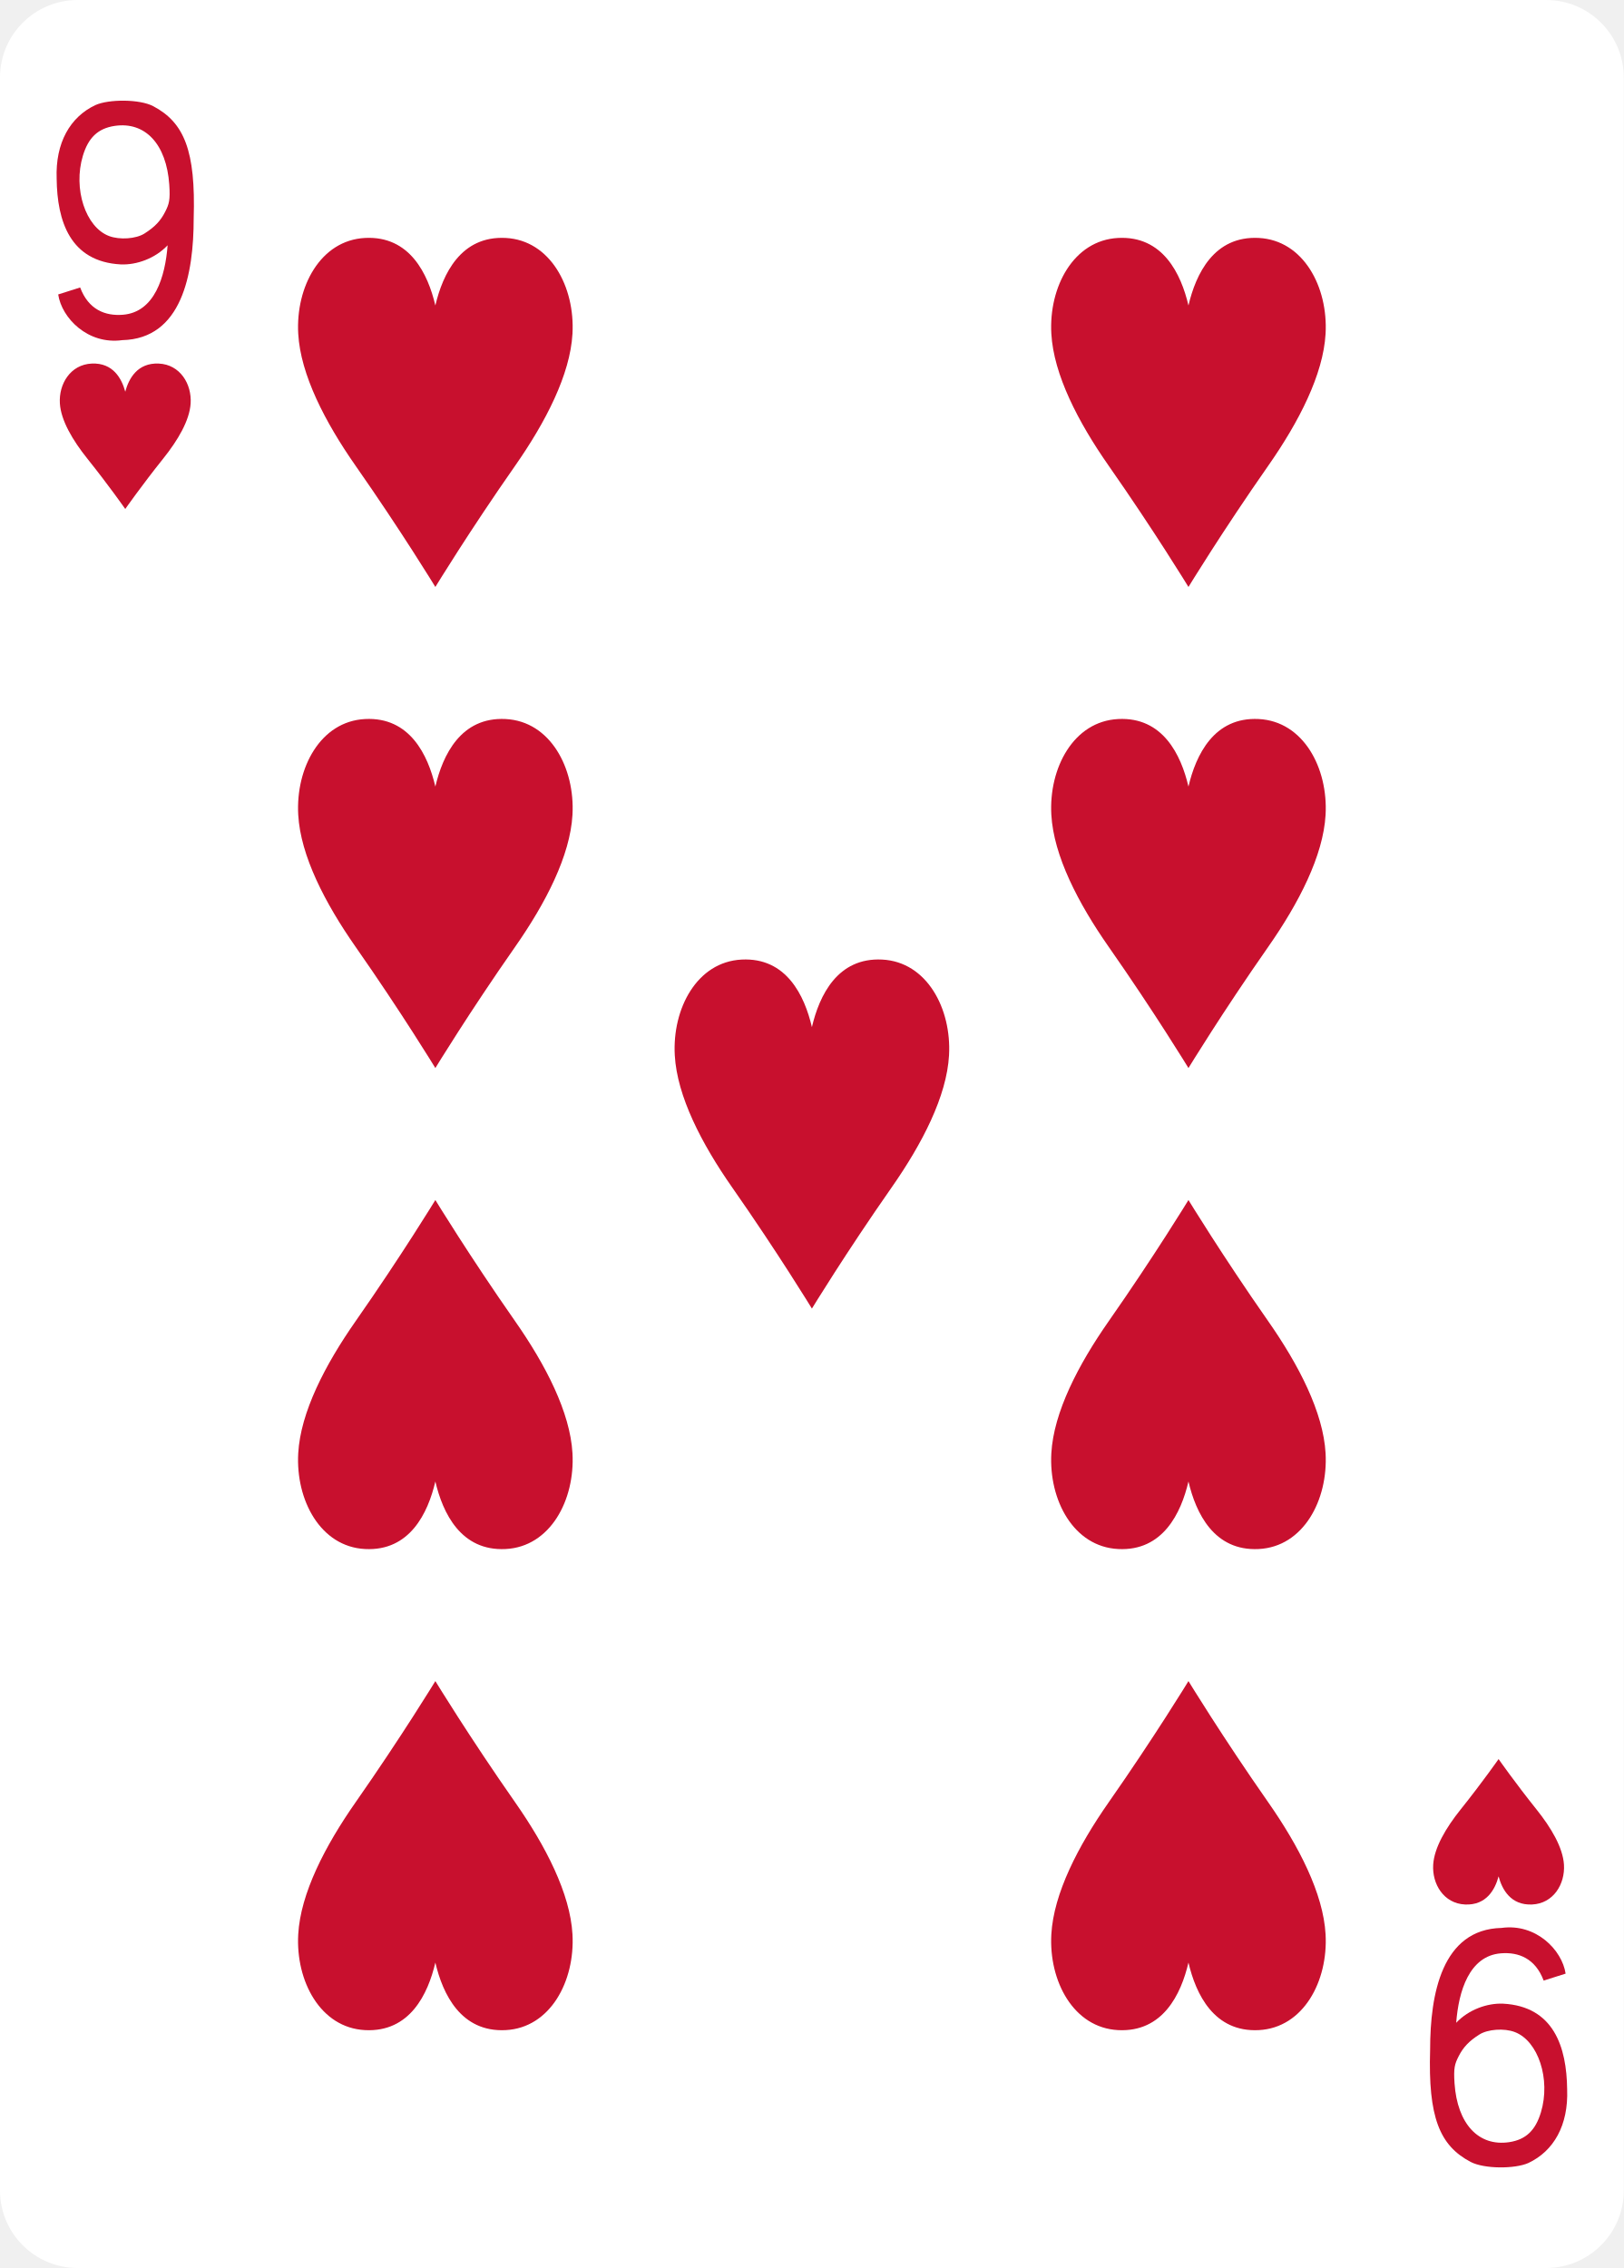
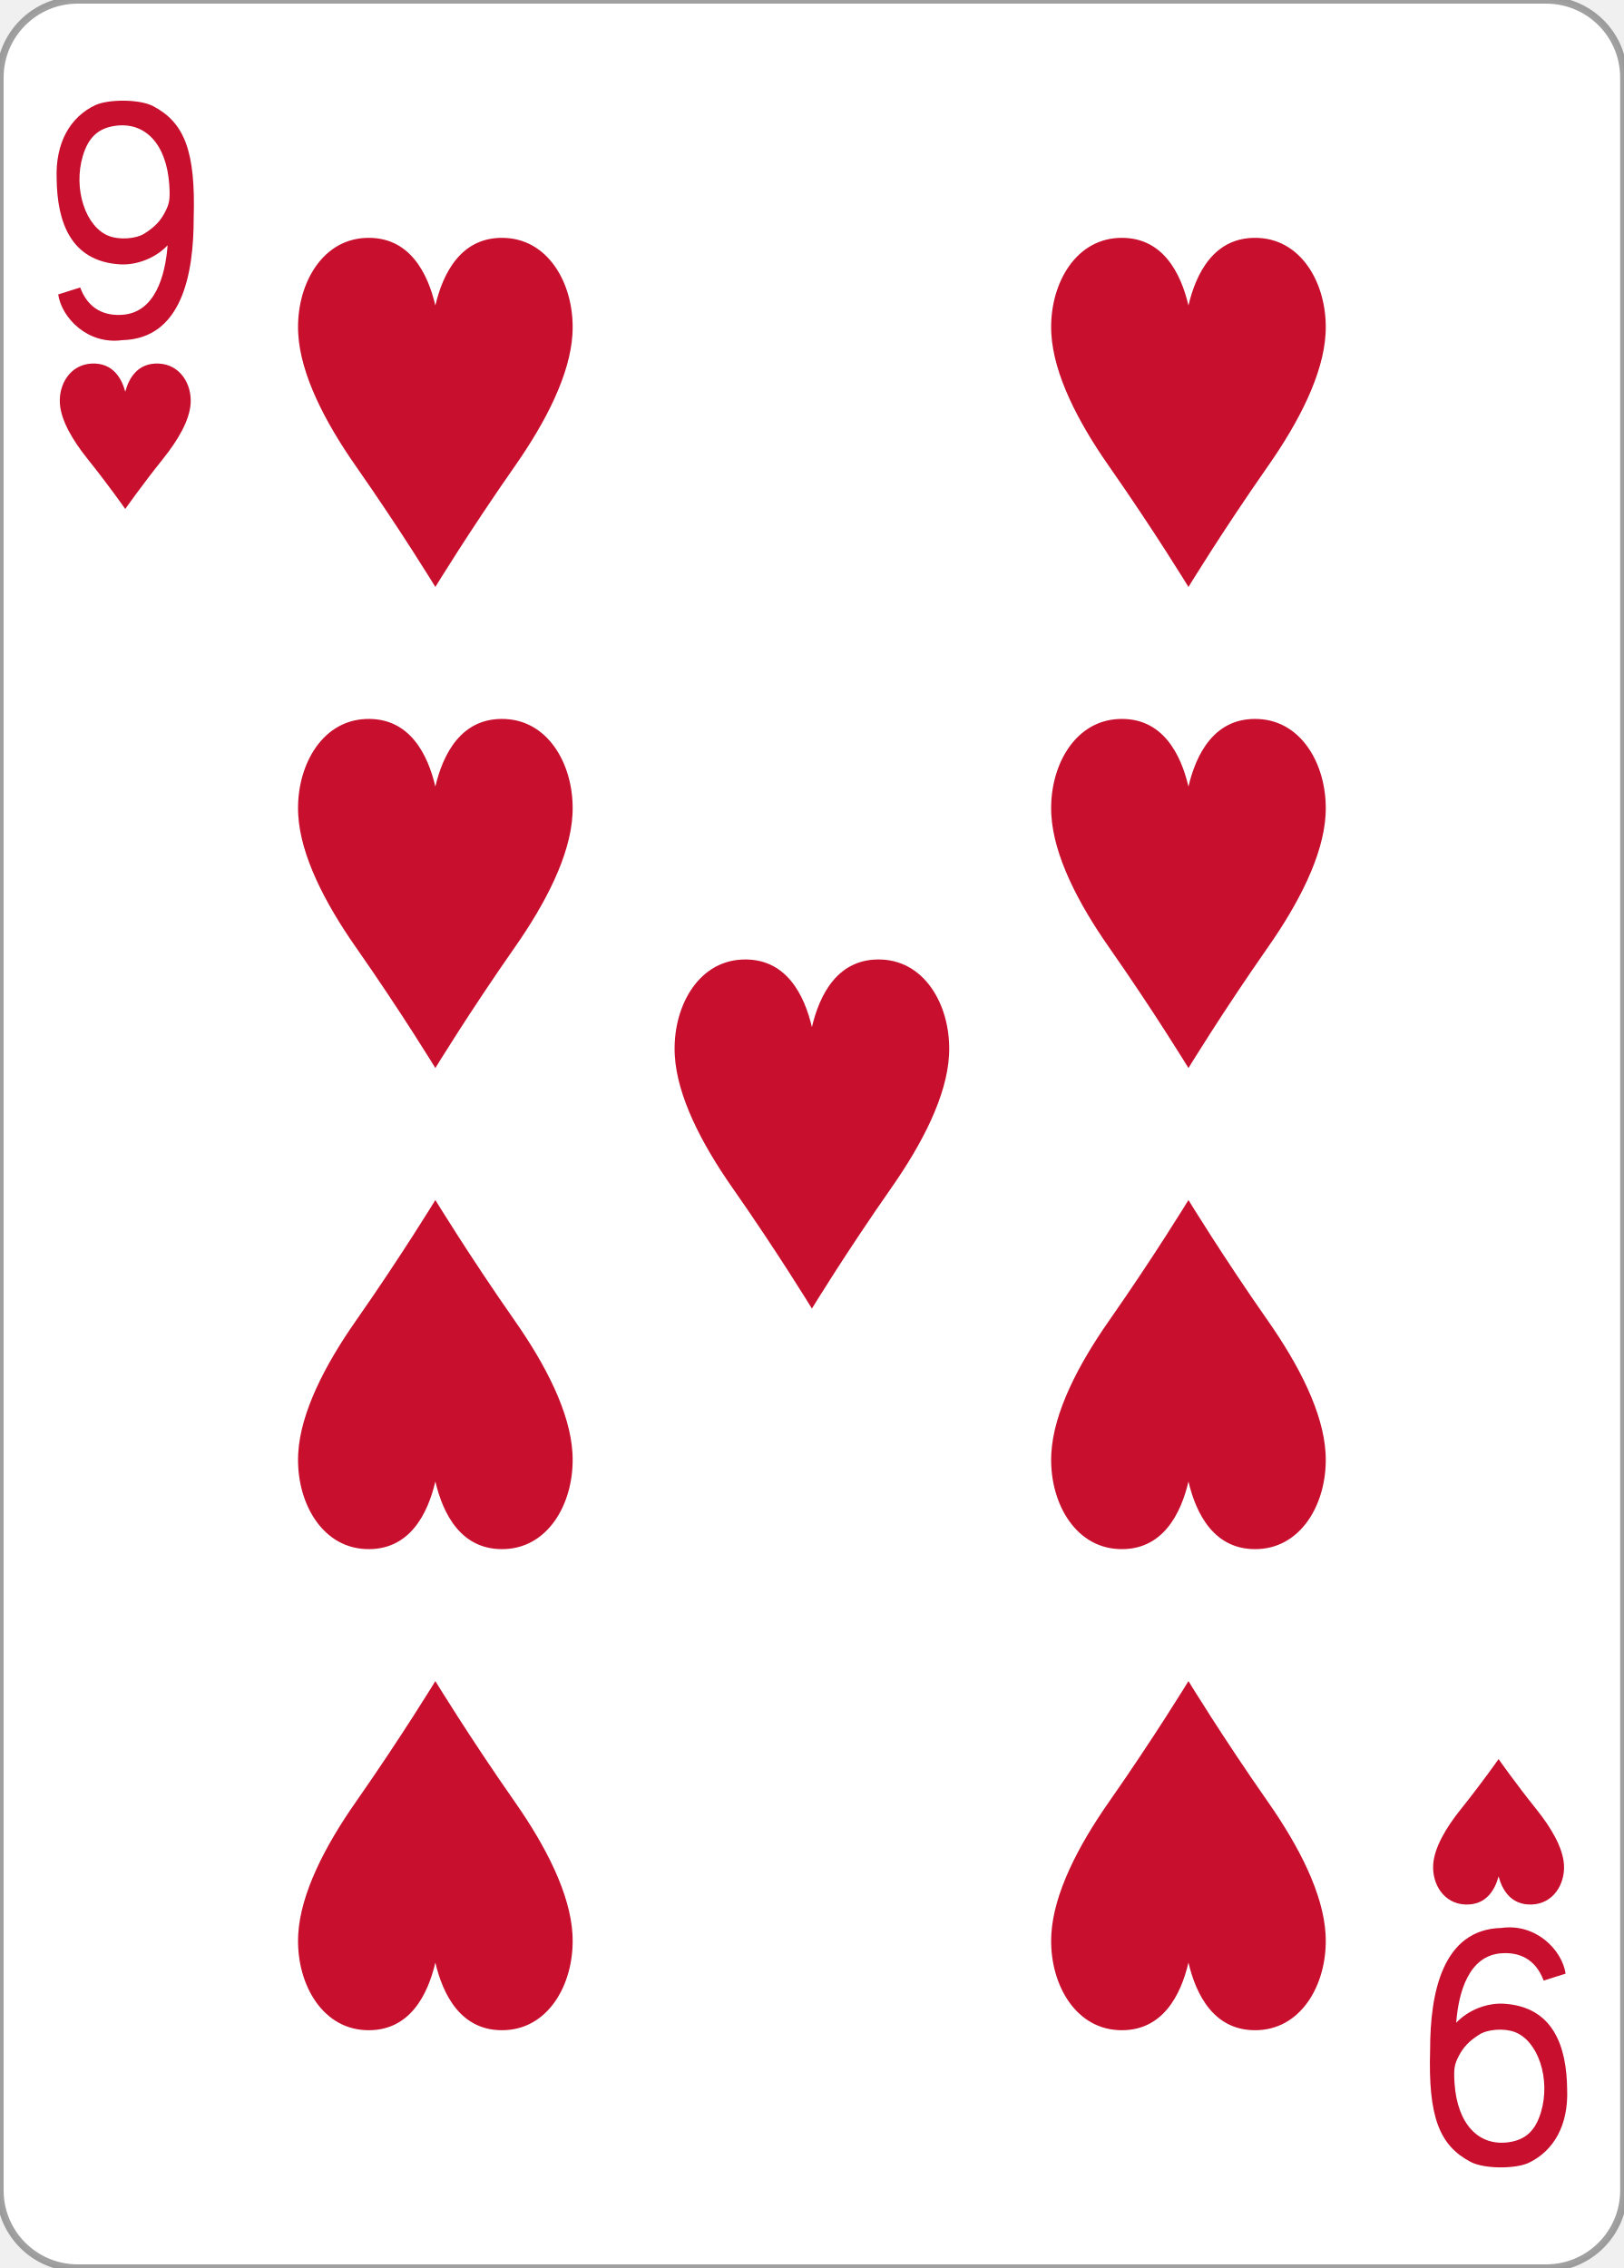
<svg xmlns="http://www.w3.org/2000/svg" width="63mm" height="88mm" viewBox="0 0 238.111 332.599" version="1.1" id="svg8">
  <defs id="defs2" />
  <g id="layer1" transform="translate(-888.2857,-360.4284)">
    <g transform="matrix(1.06667,0,0,1.06667,-2019.62,1495.37)" id="HEART-9" style="display:inline">
      <g style="display:inline;opacity:1" id="g10208-4-1" transform="translate(2465.72,-1434.28)">
-         <rect ry="10.664" rx="10.678" style="display:inline;fill:#ffffff;fill-opacity:1;stroke:none;stroke-width:1.001;stroke-miterlimit:4;stroke-dasharray:none;stroke-opacity:1" id="rect10210-5-4" width="223.228" height="311.811" x="260.433" y="370.276" />
+         <rect ry="10.664" rx="10.678" style="display:inline;opacity:1;fill:#ffffff;fill-opacity:1;stroke:#808080;stroke-width:1.001;stroke-miterlimit:4;stroke-dasharray:none;stroke-opacity:0.75" id="rect10210-5-4" width="223.228" height="311.811" x="260.433" y="370.276" />
      </g>
      <g transform="translate(2726.16,-1064)" style="display:inline;opacity:1" id="g10228-2-6" />
      <g style="display:inline;opacity:1" id="g10234-4-4" transform="translate(2752.75,-1083.91)" />
      <path transform="translate(2838.77,-853.906)" style="display:inline;opacity:1;fill:#c8102e;fill-opacity:1" d="m -52.766,-63.259 c 0,0 -4.666,-7.655 -10.961,-16.656 -4.211,-6.023 -7.578,-12.545 -7.891,-18.163 -0.359,-6.417 3.039,-12.855 9.191,-13.167 6.149,-0.312 8.644,4.948 9.66,9.285 1.016,-4.337 3.512,-9.596 9.66,-9.285 6.152,0.312 9.55,6.75 9.191,13.167 -0.313,5.618 -3.68,12.14 -7.891,18.163 -6.295,9.001 -10.961,16.656 -10.961,16.656 z" id="path10240-7-9" />
      <path transform="translate(2838.77,-853.906)" style="display:inline;opacity:1;fill:#c8102e;fill-opacity:1" d="m -95.397,-140.121 c 0,-0.003 -2.225,-3.19 -5.226,-6.94 -2.008,-2.51 -3.613,-5.227 -3.762,-7.568 -0.171,-2.674 1.449,-5.356 4.382,-5.486 2.931,-0.13 4.121,2.062 4.606,3.869 0.484,-1.807 1.674,-3.999 4.606,-3.869 2.933,0.13 4.553,2.813 4.382,5.486 -0.149,2.341 -1.754,5.058 -3.762,7.568 -3.001,3.75 -5.224,6.938 -5.226,6.94 z" id="path10242-3-8" />
      <path transform="translate(2838.77,-853.906)" style="display:inline;opacity:1;fill:#c8102e;fill-opacity:1" d="m 93.398,31.743 c 0,0 -2.225,3.19 -5.226,6.94 -2.008,2.51 -3.613,5.227 -3.762,7.568 -0.171,2.674 1.449,5.356 4.382,5.486 2.931,0.13 4.121,-2.062 4.606,-3.869 0.484,1.807 1.674,3.999 4.606,3.869 2.933,-0.13 4.553,-2.813 4.382,-5.486 -0.149,-2.341 -1.754,-5.058 -3.762,-7.568 -3.001,-3.75 -5.226,-6.94 -5.226,-6.94 z" id="path10244-4-5" />
      <path transform="translate(2838.77,-853.906)" id="path10250-9-0" d="m -52.766,-129.4 c 0,0 -4.666,-7.655 -10.961,-16.656 -4.211,-6.023 -7.578,-12.545 -7.891,-18.163 -0.359,-6.417 3.039,-12.855 9.191,-13.167 6.149,-0.312 8.644,4.948 9.66,9.285 1.016,-4.337 3.512,-9.596 9.66,-9.285 6.152,0.312 9.55,6.75 9.191,13.167 -0.313,5.618 -3.68,12.14 -7.891,18.163 -6.295,9.001 -10.961,16.656 -10.961,16.656 z" style="display:inline;opacity:1;fill:#c8102e;fill-opacity:1" />
      <path transform="translate(2838.77,-853.906)" style="display:inline;opacity:1;fill:#c8102e;fill-opacity:1" d="m 50.766,-63.259 c 0,0 -4.666,-7.655 -10.961,-16.656 -4.211,-6.023 -7.578,-12.545 -7.891,-18.163 -0.359,-6.417 3.039,-12.855 9.191,-13.167 6.149,-0.312 8.644,4.948 9.66,9.285 1.016,-4.337 3.512,-9.596 9.66,-9.285 6.152,0.312 9.55,6.75 9.191,13.167 -0.313,5.618 -3.68,12.14 -7.891,18.163 -6.295,9.001 -10.961,16.656 -10.961,16.656 z" id="path10254-7-3" />
      <path transform="translate(2838.77,-853.906)" id="path10256-4-7" d="m 50.766,-129.4 c 0,0 -4.666,-7.655 -10.961,-16.656 -4.211,-6.023 -7.578,-12.545 -7.891,-18.163 -0.359,-6.417 3.039,-12.855 9.191,-13.167 6.149,-0.312 8.644,4.948 9.66,9.285 1.016,-4.337 3.512,-9.596 9.66,-9.285 6.152,0.312 9.55,6.75 9.191,13.167 -0.313,5.618 -3.68,12.14 -7.891,18.163 -6.295,9.001 -10.961,16.656 -10.961,16.656 z" style="display:inline;opacity:1;fill:#c8102e;fill-opacity:1" />
      <path transform="translate(2838.77,-853.906)" style="display:inline;opacity:1;fill:#c8102e;fill-opacity:1" d="m -1,-30.189 c 0,0 -4.666,-7.655 -10.961,-16.656 -4.211,-6.023 -7.578,-12.545 -7.891,-18.163 -0.359,-6.417 3.039,-12.855 9.191,-13.167 6.149,-0.312 8.644,4.948 9.66,9.285 1.016,-4.337 3.512,-9.596 9.66,-9.285 6.152,0.312 9.55,6.75 9.191,13.167 -0.313,5.618 -3.68,12.14 -7.891,18.163 -6.295,9.001 -10.961,16.656 -10.961,16.656 z" id="path10258-5-9" />
      <path transform="translate(2838.77,-853.906)" style="display:inline;opacity:1;fill:#c8102e;fill-opacity:1" d="m 50.766,-45.119 c 0,0 -4.666,7.655 -10.961,16.656 -4.211,6.023 -7.578,12.545 -7.891,18.163 -0.359,6.417 3.039,12.855 9.191,13.167 6.149,0.312 8.644,-4.948 9.66,-9.285 1.016,4.337 3.512,9.596 9.66,9.285 6.152,-0.312 9.55,-6.75 9.191,-13.167 -0.313,-5.618 -3.68,-12.14 -7.891,-18.163 -6.295,-9.001 -10.961,-16.656 -10.961,-16.656 z" id="path10266-8-9" />
      <path transform="translate(2838.77,-853.906)" id="path10268-2-7" d="m -52.766,-45.119 c 0,0 -4.666,7.655 -10.961,16.656 -4.211,6.023 -7.578,12.545 -7.891,18.163 -0.359,6.417 3.039,12.855 9.191,13.167 6.149,0.312 8.644,-4.948 9.66,-9.285 1.016,4.337 3.512,9.596 9.66,9.285 6.152,-0.312 9.55,-6.75 9.191,-13.167 -0.313,-5.618 -3.68,-12.14 -7.891,-18.163 -6.295,-9.001 -10.961,-16.656 -10.961,-16.656 z" style="display:inline;opacity:1;fill:#c8102e;fill-opacity:1" />
      <path transform="translate(2838.77,-853.906)" style="display:inline;opacity:1;fill:#c8102e;fill-opacity:1" d="m 50.766,21.022 c 0,0 -4.666,7.655 -10.961,16.656 -4.211,6.023 -7.578,12.545 -7.891,18.163 -0.359,6.417 3.039,12.855 9.191,13.167 6.149,0.312 8.644,-4.948 9.66,-9.285 1.016,4.337 3.512,9.596 9.66,9.285 6.152,-0.312 9.55,-6.75 9.191,-13.167 -0.313,-5.618 -3.68,-12.14 -7.891,-18.163 -6.295,-9.001 -10.961,-16.656 -10.961,-16.656 z" id="path10270-1-4" />
      <path transform="translate(2838.77,-853.906)" id="path10272-0-7" d="m -52.766,21.022 c 0,0 -4.666,7.655 -10.961,16.656 -4.211,6.023 -7.578,12.545 -7.891,18.163 -0.359,6.417 3.039,12.855 9.191,13.167 6.149,0.312 8.644,-4.948 9.66,-9.285 1.016,4.337 3.512,9.596 9.66,9.285 6.152,-0.312 9.55,-6.75 9.191,-13.167 -0.313,-5.618 -3.68,-12.14 -7.891,-18.163 -6.295,-9.001 -10.961,-16.656 -10.961,-16.656 z" style="display:inline;opacity:1;fill:#c8102e;fill-opacity:1" />
      <path d="m 2734.153,-1023.524 3.019,-0.957 c 1.14,3.043 3.441,3.944 5.876,3.749 4.369,-0.348 5.82,-5.232 6.147,-9.55 -1.702,1.806 -4.26,2.722 -6.439,2.629 -6.966,-0.373 -8.749,-5.949 -8.813,-11.785 -0.19,-4.921 1.844,-8.485 5.333,-10.122 1.849,-0.829 6.081,-0.829 7.94,0.153 4.269,2.252 5.851,6.142 5.564,15.431 0,7.642 -1.623,16.542 -9.814,16.735 -4.73,0.655 -8.326,-3.027 -8.813,-6.285 z m 11.858,-8.374 c 1.421,-0.899 2.22,-1.744 2.858,-3.008 0.522,-1.038 0.703,-1.58 0.553,-3.728 -0.387,-5.54 -3.29,-8.685 -7.503,-8.062 -2.35,0.353 -3.636,1.668 -4.374,4.113 -1.362,4.521 0.366,9.81 3.601,11.028 1.455,0.553 3.705,0.394 4.865,-0.343 z" id="path29-5-8-5-4" style="opacity:1;fill:#c8102e;fill-opacity:1;stroke-width:1;stroke-miterlimit:4;stroke-dasharray:none" />
      <path d="m 2941.384,-792.665 -3.019,0.957 c -1.14,-3.043 -3.441,-3.944 -5.876,-3.749 -4.369,0.348 -5.82,5.232 -6.147,9.55 1.702,-1.806 4.26,-2.722 6.439,-2.629 6.966,0.373 8.749,5.949 8.813,11.785 0.19,4.921 -1.844,8.485 -5.333,10.122 -1.849,0.829 -6.081,0.829 -7.94,-0.153 -4.268,-2.252 -5.851,-6.142 -5.564,-15.431 0,-7.642 1.623,-16.542 9.814,-16.735 4.73,-0.655 8.326,3.027 8.813,6.285 z m -11.858,8.374 c -1.421,0.899 -2.22,1.744 -2.858,3.008 -0.522,1.038 -0.703,1.58 -0.553,3.728 0.387,5.54 3.29,8.685 7.503,8.062 2.35,-0.353 3.636,-1.668 4.374,-4.113 1.362,-4.521 -0.366,-9.81 -3.601,-11.028 -1.455,-0.553 -3.705,-0.394 -4.865,0.343 z" id="path29-6-2-3-6-6" style="opacity:1;fill:#c8102e;fill-opacity:1" />
    </g>
  </g>
</svg>
